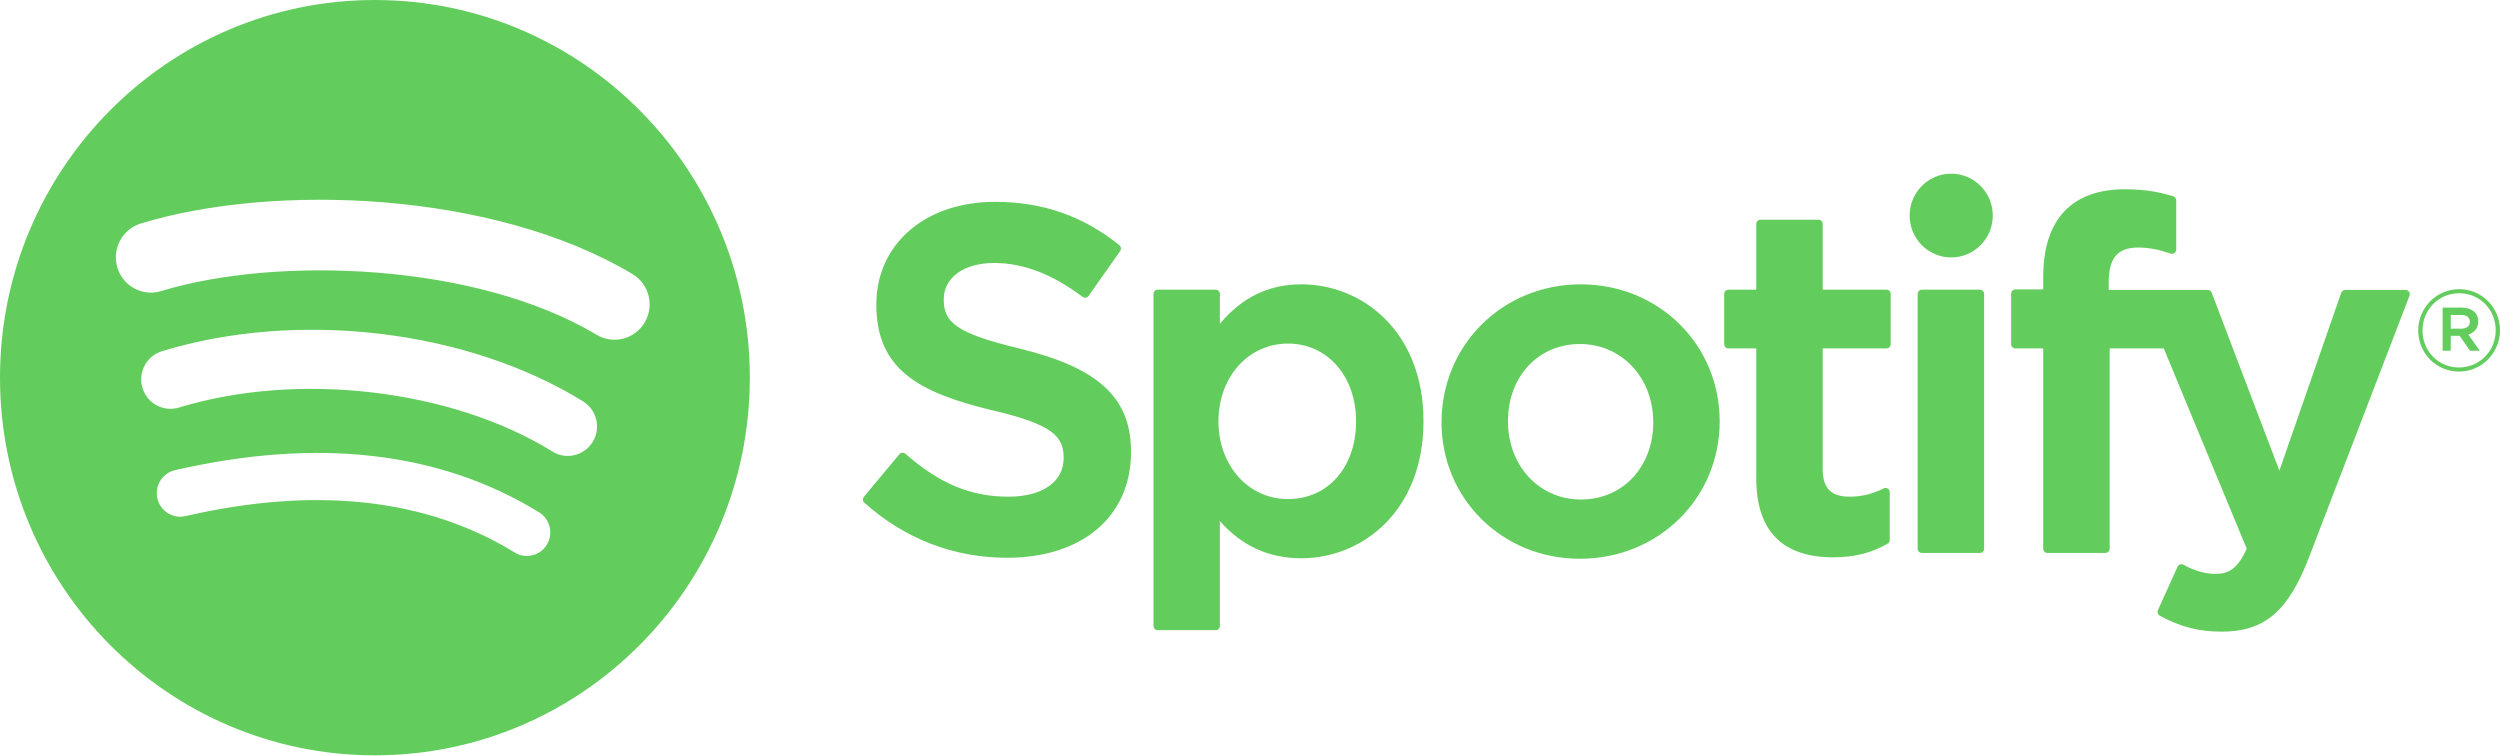
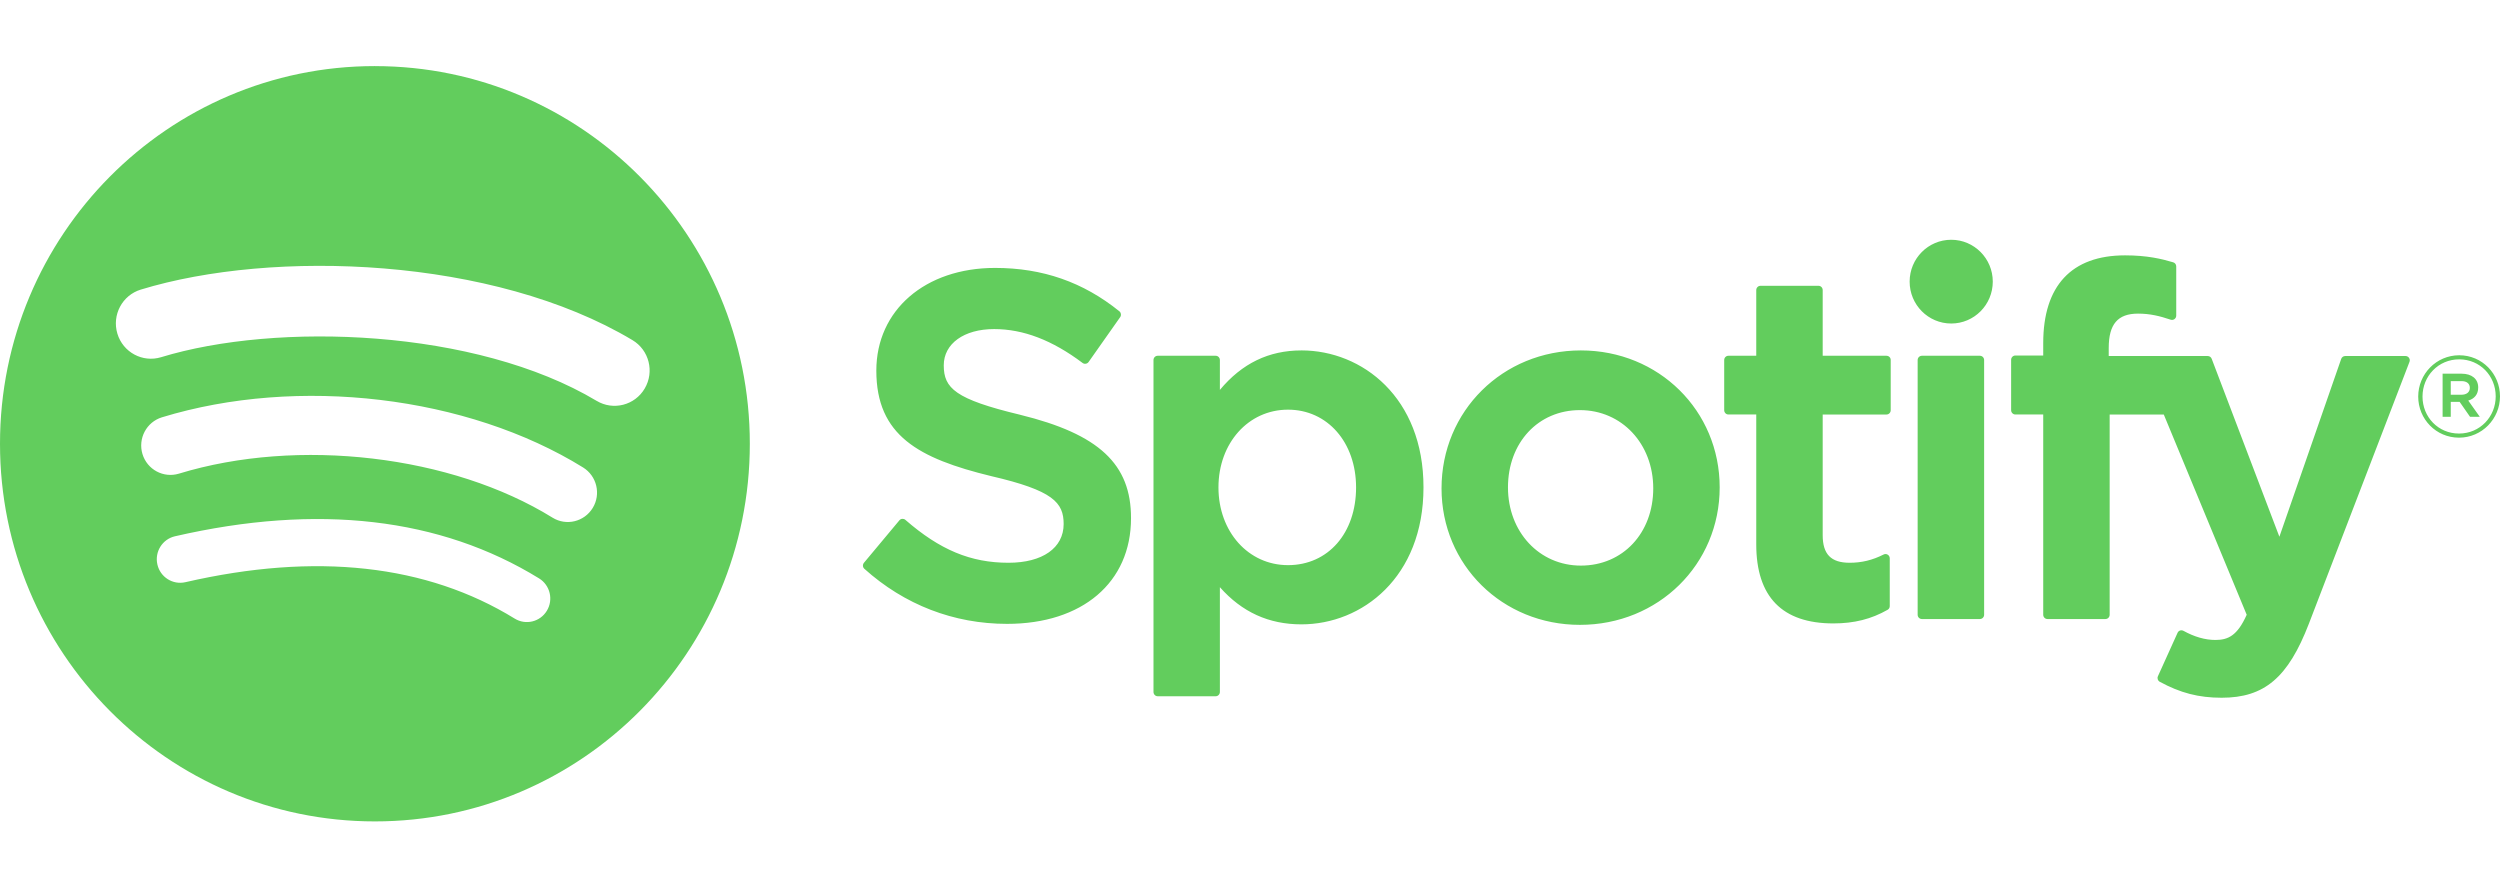
- <svg xmlns="http://www.w3.org/2000/svg" width="235" height="71" viewBox="0 0 235 71" fill="none">
+ <svg xmlns="http://www.w3.org/2000/svg" width="200" height="71" viewBox="0 0 235 71" fill="none">
  <path d="M35.241 0C15.778 0 0 15.894 0 35.5C0 55.107 15.778 71 35.241 71C54.706 71 70.483 55.107 70.483 35.5C70.483 15.895 54.706 0.002 35.241 0.002L35.241 0ZM51.403 51.202C50.771 52.244 49.416 52.575 48.381 51.935C40.107 46.844 29.691 45.691 17.423 48.514C16.241 48.785 15.063 48.039 14.794 46.848C14.523 45.657 15.261 44.47 16.446 44.198C29.87 41.109 41.385 42.439 50.675 48.158C51.71 48.798 52.038 50.159 51.403 51.202ZM55.716 41.535C54.921 42.837 53.229 43.249 51.937 42.447C42.464 36.582 28.024 34.883 16.82 38.31C15.367 38.752 13.832 37.927 13.391 36.465C12.953 35.002 13.773 33.459 15.223 33.014C28.022 29.102 43.933 30.996 54.811 37.73C56.103 38.532 56.511 40.235 55.716 41.535ZM56.086 31.47C44.728 24.674 25.989 24.049 15.145 27.364C13.403 27.896 11.562 26.906 11.034 25.152C10.506 23.397 11.489 21.543 13.231 21.01C25.68 17.203 46.374 17.938 59.45 25.758C61.02 26.695 61.533 28.733 60.603 30.308C59.678 31.886 57.649 32.406 56.088 31.47H56.086ZM95.879 32.772C89.794 31.31 88.713 30.284 88.713 28.129C88.713 26.092 90.615 24.721 93.447 24.721C96.191 24.721 98.909 25.762 101.763 27.905C101.847 27.97 101.956 27.995 102.061 27.979C102.171 27.962 102.263 27.904 102.327 27.815L105.298 23.596C105.42 23.422 105.386 23.183 105.222 23.05C101.826 20.306 98.005 18.972 93.535 18.972C86.966 18.972 82.375 22.944 82.375 28.626C82.375 34.72 86.335 36.878 93.178 38.544C98.998 39.895 99.983 41.026 99.983 43.049C99.983 45.292 97.996 46.687 94.798 46.687C91.246 46.687 88.347 45.478 85.106 42.655C85.026 42.583 84.917 42.553 84.816 42.558C84.707 42.566 84.61 42.617 84.543 42.698L81.21 46.691C81.071 46.861 81.088 47.106 81.247 47.251C85.018 50.642 89.656 52.431 94.663 52.431C101.742 52.431 106.316 48.535 106.316 42.503C106.329 37.413 103.303 34.593 95.892 32.777L95.879 32.772ZM122.333 26.727C119.265 26.727 116.748 27.944 114.669 30.439V27.631C114.669 27.409 114.493 27.229 114.274 27.229H108.824C108.605 27.229 108.428 27.409 108.428 27.631V58.832C108.428 59.053 108.605 59.235 108.824 59.235H114.274C114.493 59.235 114.669 59.053 114.669 58.832V48.984C116.748 51.329 119.265 52.477 122.333 52.477C128.035 52.477 133.808 48.056 133.808 39.603C133.817 31.149 128.043 26.726 122.337 26.726L122.333 26.727ZM127.471 39.603C127.471 43.906 124.841 46.911 121.07 46.911C117.346 46.911 114.535 43.77 114.535 39.603C114.535 35.436 117.346 32.296 121.07 32.296C124.778 32.295 127.471 35.368 127.471 39.603ZM148.6 26.727C141.257 26.727 135.504 32.422 135.504 39.695C135.504 46.89 141.219 52.524 148.512 52.524C155.881 52.524 161.65 46.848 161.65 39.603C161.65 32.383 155.919 26.727 148.6 26.727V26.727ZM148.6 46.954C144.695 46.954 141.749 43.791 141.749 39.601C141.749 35.392 144.594 32.338 148.512 32.338C152.443 32.338 155.405 35.499 155.405 39.693C155.405 43.901 152.544 46.954 148.6 46.954ZM177.33 27.229H171.333V21.054C171.333 20.832 171.157 20.652 170.938 20.652H165.488C165.269 20.652 165.088 20.832 165.088 21.054V27.229H162.471C162.252 27.229 162.075 27.409 162.075 27.631V32.348C162.075 32.569 162.252 32.75 162.471 32.75H165.088V44.957C165.088 49.887 167.525 52.389 172.335 52.389C174.288 52.389 175.908 51.981 177.435 51.108C177.562 51.04 177.637 50.905 177.637 50.761V46.267C177.637 46.131 177.566 46 177.448 45.928C177.33 45.852 177.183 45.847 177.061 45.911C176.013 46.441 174.999 46.687 173.863 46.687C172.116 46.687 171.333 45.886 171.333 44.096V32.752H177.33C177.549 32.752 177.726 32.572 177.726 32.35V27.634C177.734 27.412 177.557 27.231 177.334 27.231L177.33 27.229ZM198.22 27.253V26.494C198.22 24.263 199.07 23.268 200.972 23.268C202.108 23.268 203.022 23.495 204.044 23.839C204.17 23.879 204.301 23.859 204.402 23.783C204.507 23.707 204.566 23.585 204.566 23.456V18.831C204.566 18.655 204.457 18.498 204.284 18.446C203.207 18.123 201.826 17.791 199.756 17.791C194.727 17.791 192.063 20.645 192.063 26.043V27.205H189.446C189.227 27.205 189.046 27.386 189.046 27.607V32.348C189.046 32.569 189.227 32.75 189.446 32.75H192.063V51.575C192.063 51.799 192.244 51.977 192.463 51.977H197.908C198.132 51.977 198.308 51.799 198.308 51.575V32.752H203.396L211.19 51.575C210.306 53.55 209.435 53.944 208.248 53.944C207.289 53.944 206.274 53.656 205.243 53.084C205.147 53.033 205.029 53.024 204.928 53.054C204.823 53.092 204.734 53.169 204.692 53.27L202.845 57.353C202.756 57.548 202.832 57.772 203.017 57.874C204.945 58.925 206.683 59.375 208.833 59.375C212.856 59.375 215.082 57.484 217.039 52.405L226.491 27.802C226.541 27.678 226.525 27.538 226.449 27.429C226.377 27.32 226.255 27.254 226.125 27.254H220.452C220.28 27.254 220.128 27.363 220.073 27.524L214.262 44.241L207.899 27.513C207.84 27.357 207.693 27.254 207.529 27.254H198.22V27.253ZM186.109 27.229H180.659C180.44 27.229 180.259 27.409 180.259 27.631V51.575C180.259 51.799 180.44 51.977 180.659 51.977H186.109C186.327 51.977 186.508 51.799 186.508 51.575V27.633C186.508 27.411 186.332 27.23 186.109 27.23V27.229ZM183.415 16.326C181.256 16.326 179.506 18.086 179.506 20.26C179.506 22.436 181.256 24.198 183.415 24.198C185.574 24.198 187.321 22.436 187.321 20.26C187.321 18.086 185.57 16.326 183.415 16.326ZM231.145 34.928C228.991 34.928 227.312 33.183 227.312 31.065C227.312 28.946 229.012 27.182 231.166 27.182C233.321 27.182 235 28.926 235 31.043C235 33.161 233.3 34.928 231.145 34.928ZM231.166 27.566C229.201 27.566 227.716 29.139 227.716 31.065C227.716 32.99 229.193 34.541 231.145 34.541C233.111 34.541 234.596 32.97 234.596 31.043C234.596 29.118 233.119 27.566 231.166 27.566ZM232.016 31.44L233.102 32.969H232.185L231.208 31.566H230.371V32.969H229.605V28.915H231.398C232.336 28.915 232.951 29.397 232.951 30.208C232.955 30.873 232.572 31.279 232.021 31.44H232.016ZM231.368 29.611H230.371V30.893H231.368C231.865 30.893 232.164 30.648 232.164 30.251C232.164 29.834 231.865 29.611 231.368 29.611Z" fill="#62CD5D" />
</svg>
